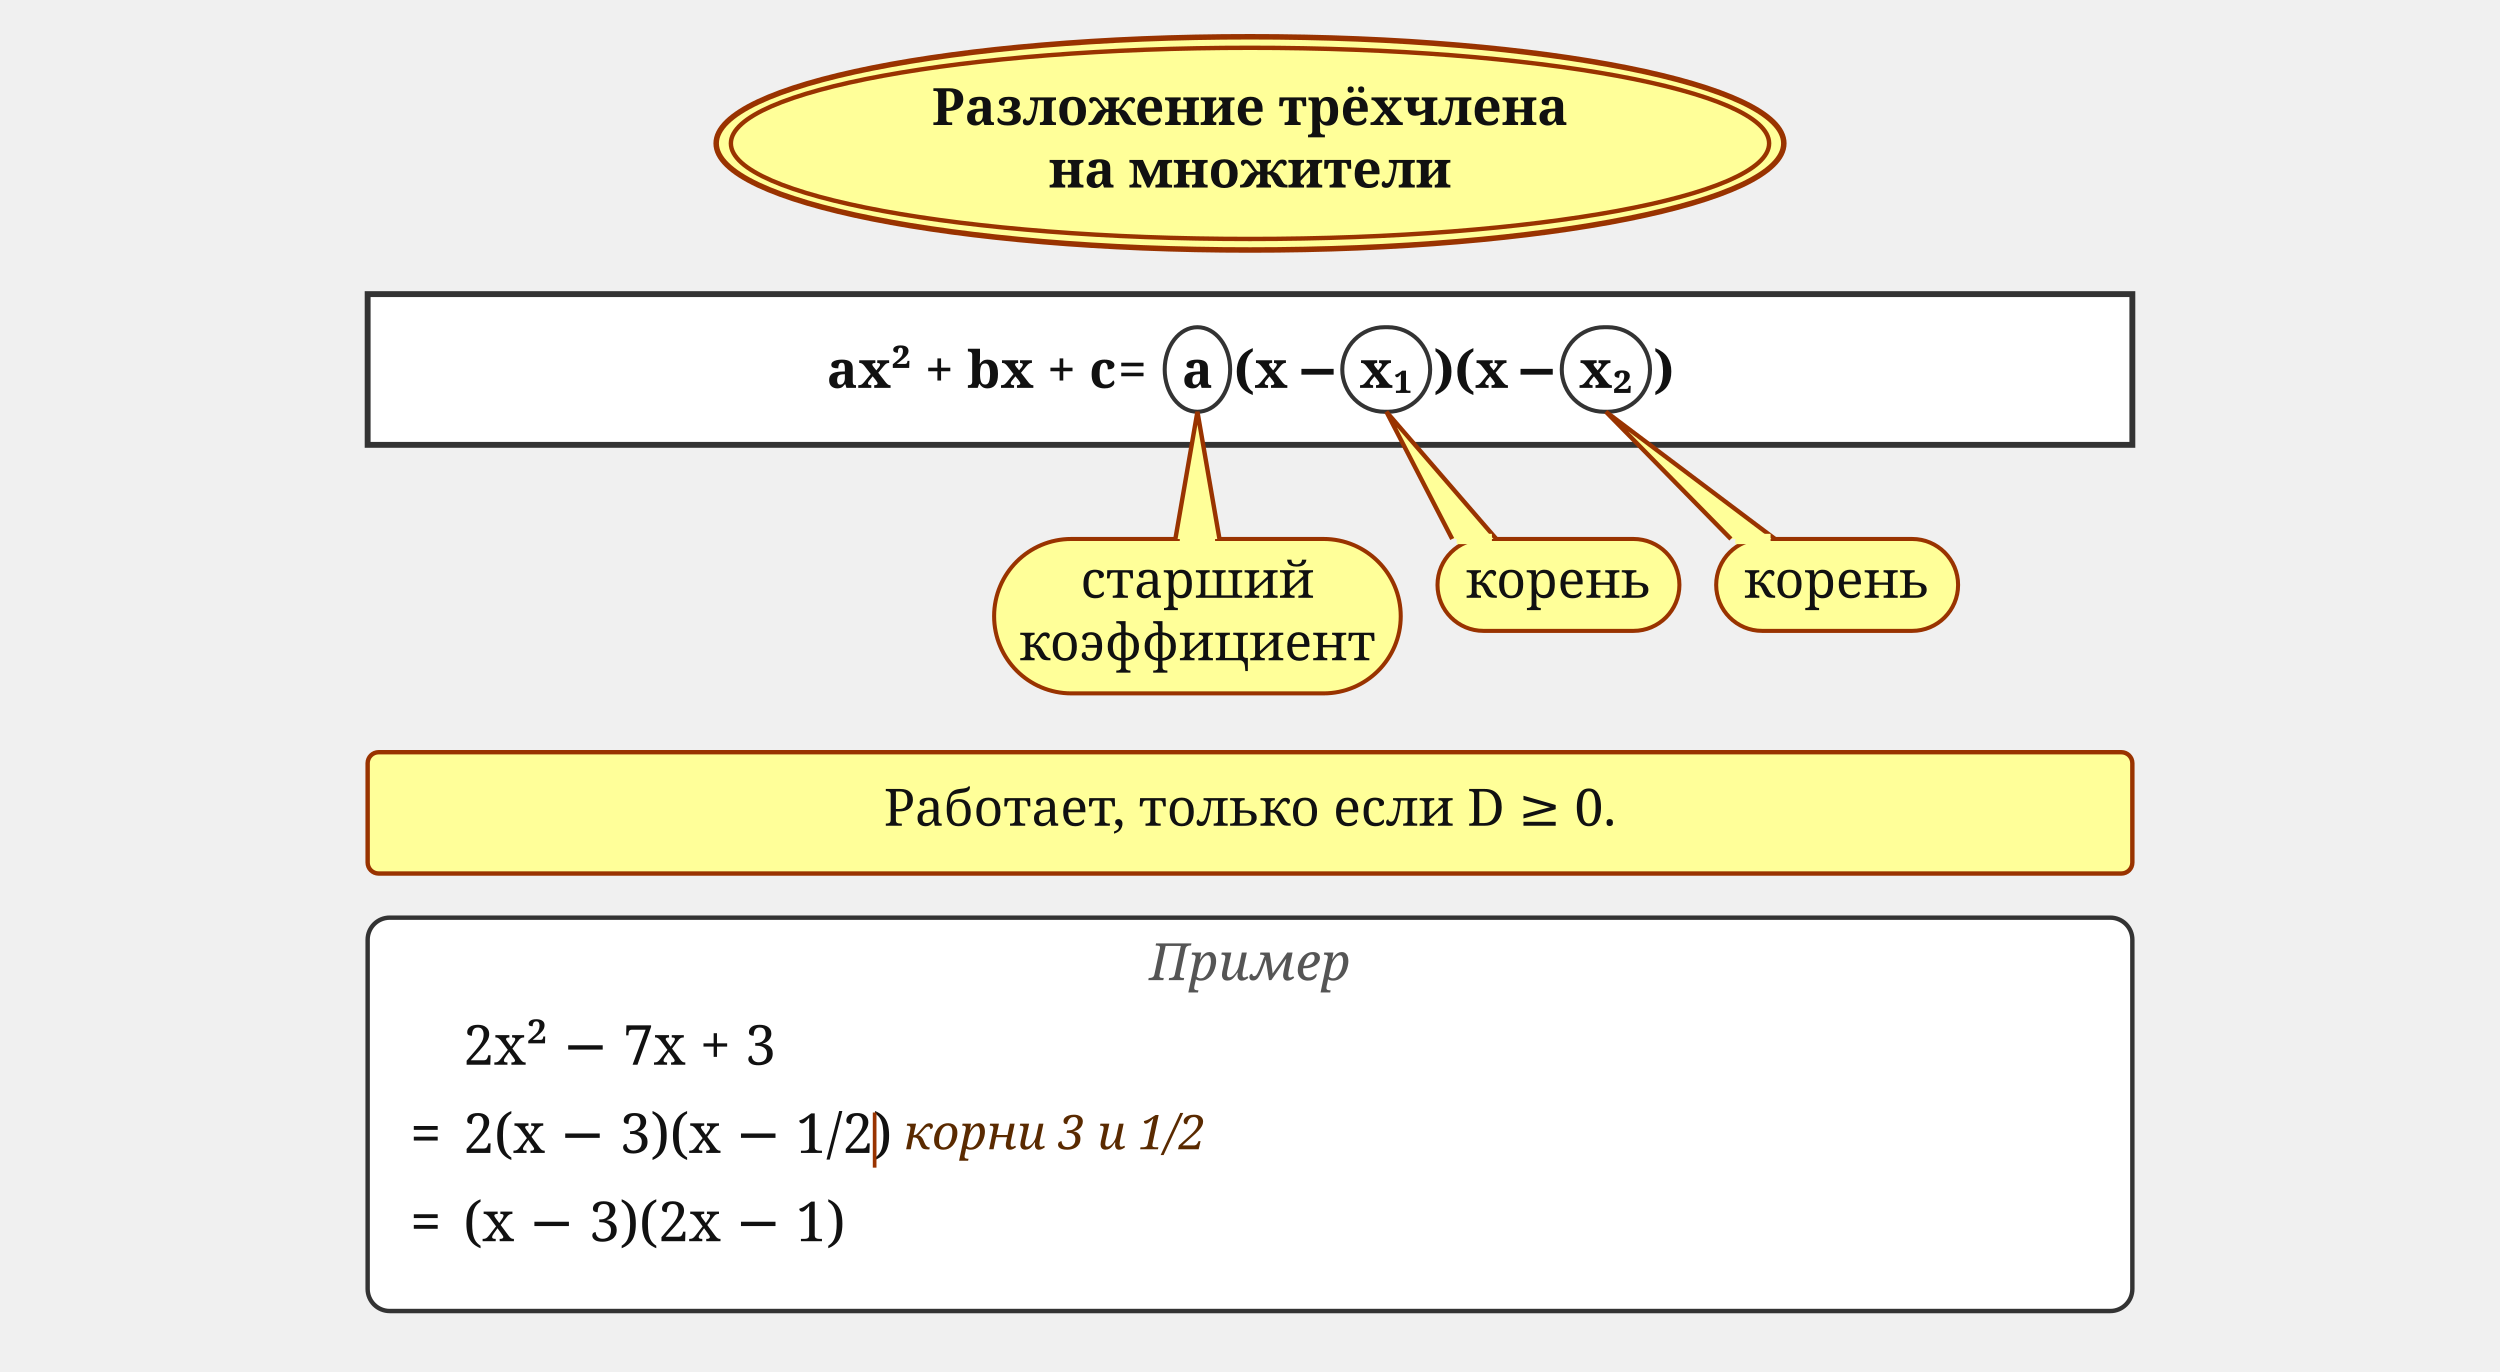
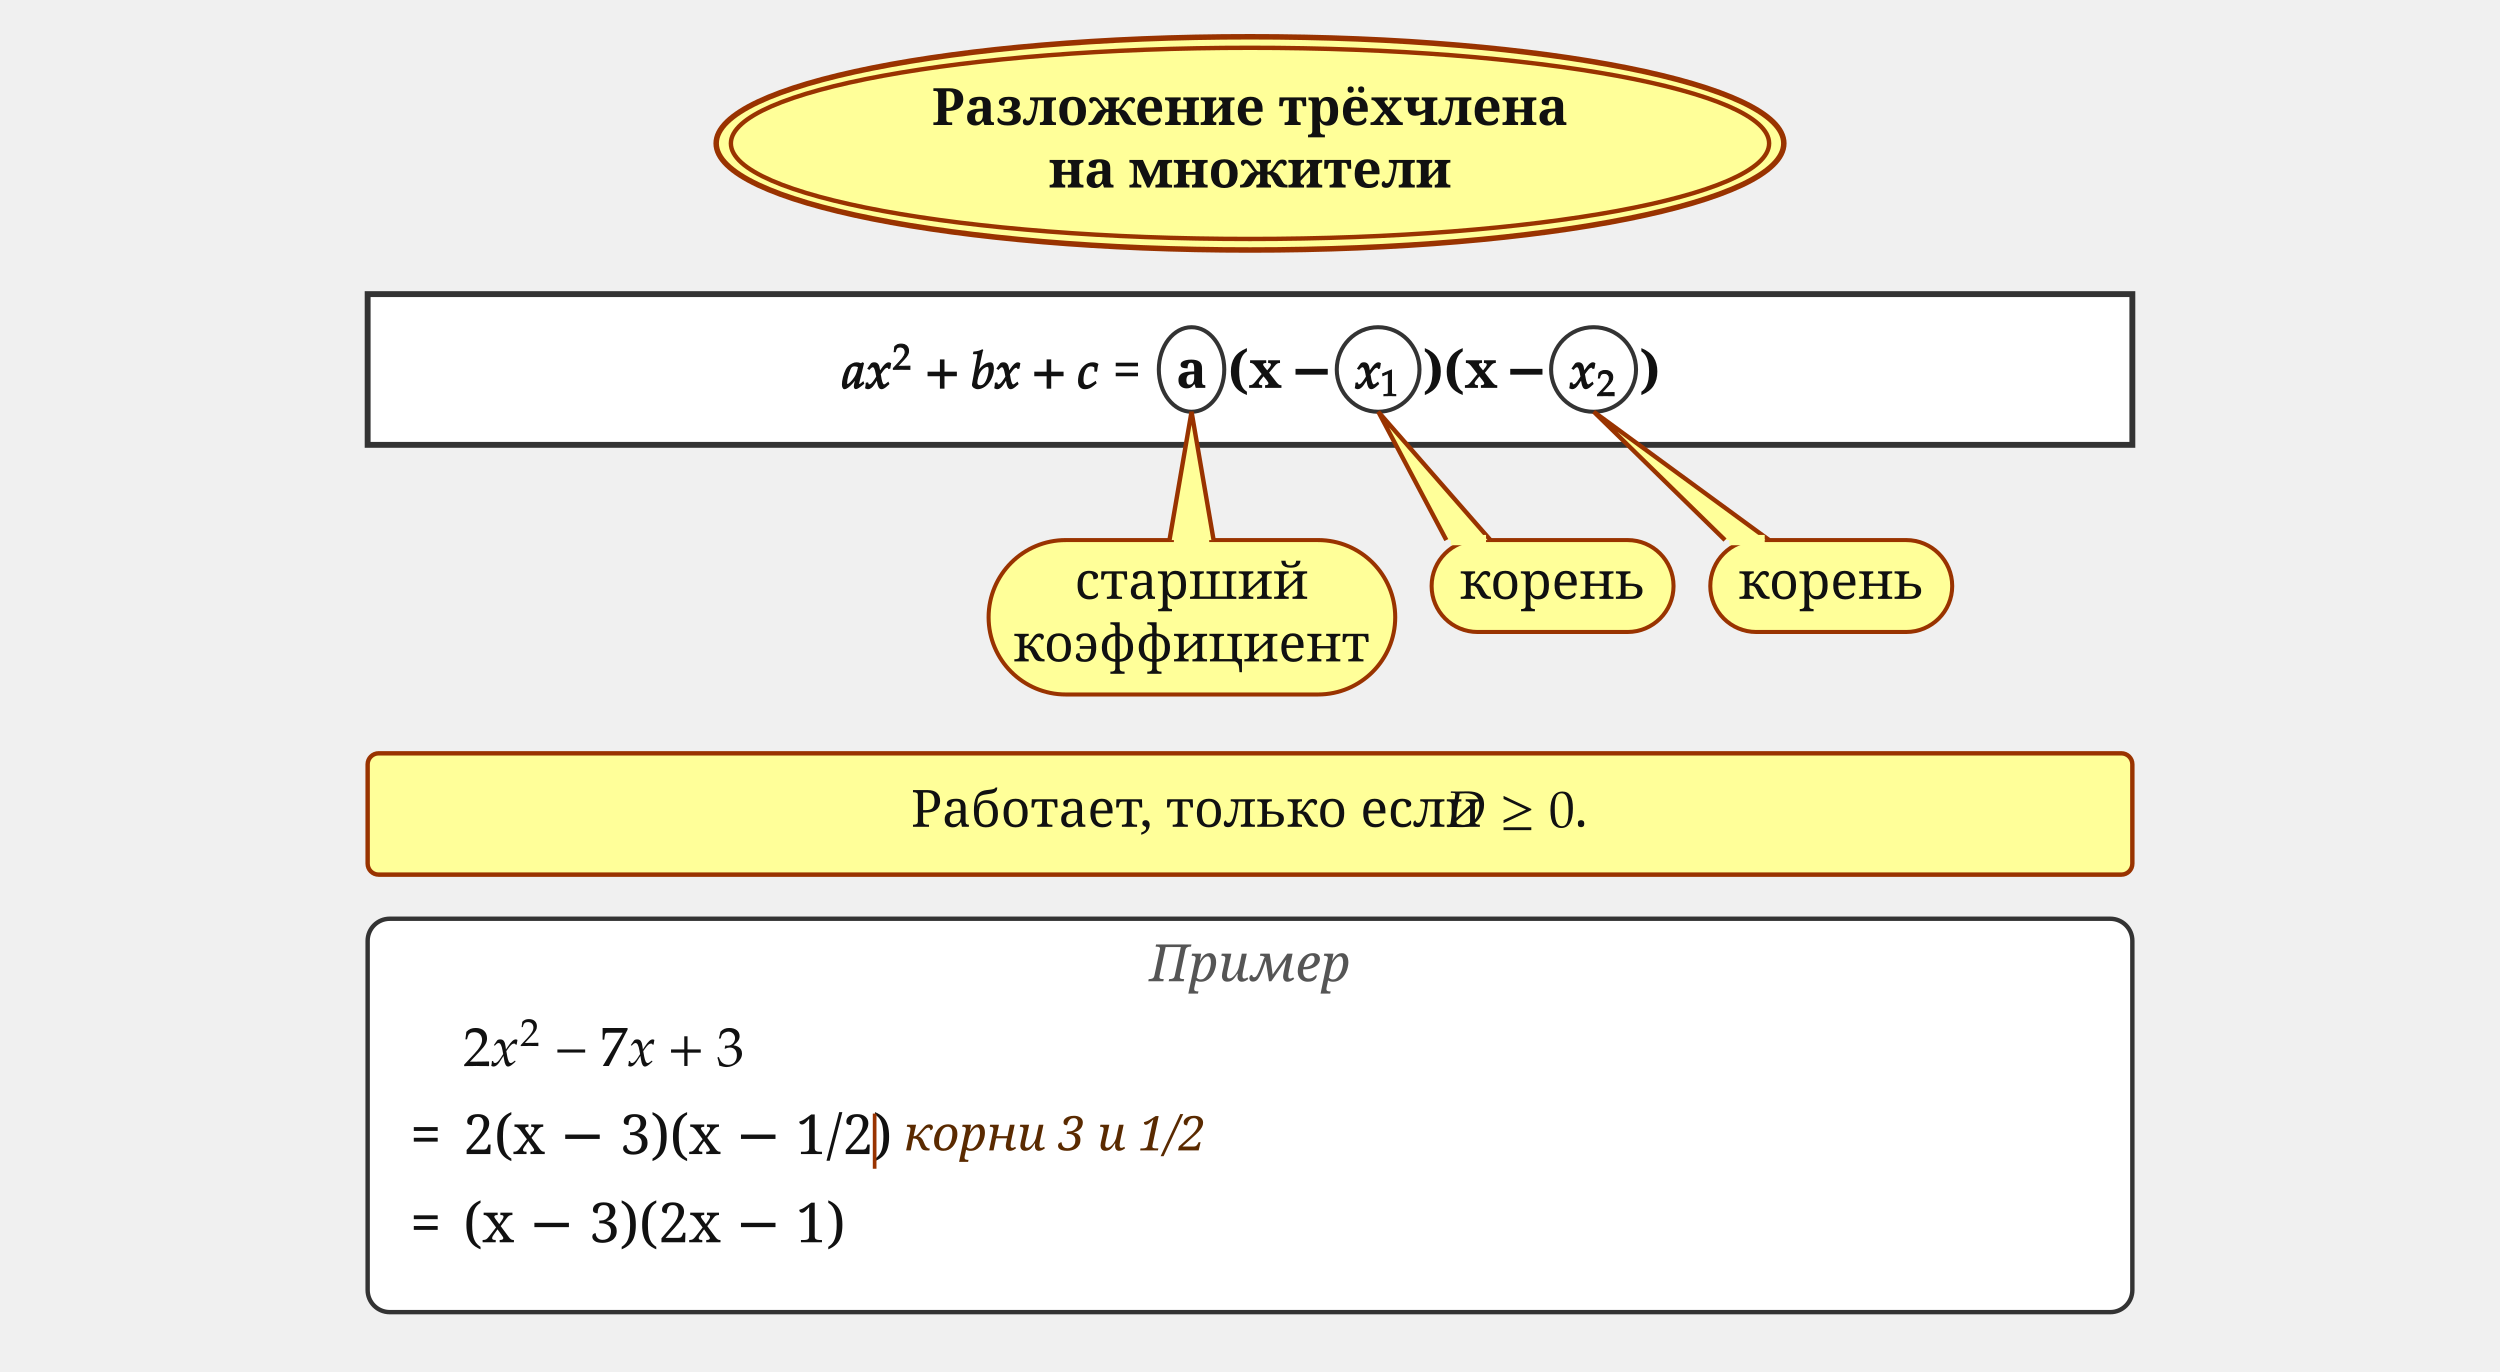
<svg xmlns="http://www.w3.org/2000/svg" width="680" height="373" viewBox="0 0 680 373" font-family="PT Serif, serif">
  <g transform="translate(0.0,0.0)">
    <ellipse cx="340.0" cy="39.0" rx="145.2" ry="29.0" fill="#FFFF99" stroke="#993300" stroke-width="1.5" />
    <ellipse cx="340.0" cy="39.0" rx="141.2" ry="26.0" fill="none" stroke="#993300" stroke-width="1.2" />
    <text x="340.0" y="34.0" font-size="14" text-anchor="middle" font-weight="bold" fill="#111">Разложение трёхчлена</text>
    <text x="340.0" y="51.0" font-size="14" text-anchor="middle" font-weight="bold" fill="#111">на множители</text>
    <g transform="translate(10.0,80.0)">
      <rect x="90.0" y="0.0" width="480.0" height="41.0" rx="0" fill="#FFFFFF" stroke="#333333" stroke-width="1.6" />
-       <text x="214.9" y="25.5" font-size="14" text-anchor="start" font-weight="bold" fill="#111">ax² + bx + c</text>
-       <text x="290.3" y="25.5" font-size="14" text-anchor="start" font-weight="bold" fill="#111"> </text>
-       <text x="294.1" y="25.5" font-size="14" text-anchor="start" font-weight="bold" fill="#111">=</text>
-       <text x="302.0" y="25.5" font-size="14" text-anchor="start" font-weight="bold" fill="#111"> </text>
-       <rect x="306.8" y="9.0" width="17.8" height="23.0" rx="11.5" fill="#fff" stroke="#333333" stroke-width="1.1" />
-       <text x="315.7" y="25.5" font-size="14" text-anchor="middle" font-weight="bold" fill="#111">a</text>
-       <text x="325.6" y="25.5" font-size="14" text-anchor="start" font-weight="bold" fill="#111">(x</text>
-       <text x="338.7" y="25.5" font-size="14" text-anchor="start" font-weight="bold" fill="#111"> </text>
-       <text x="342.5" y="25.5" font-size="14" text-anchor="start" font-weight="bold" fill="#111">−</text>
-       <text x="350.4" y="25.5" font-size="14" text-anchor="start" font-weight="bold" fill="#111"> </text>
-       <rect x="355.1" y="9.0" width="23.9" height="23.0" rx="11.5" fill="#fff" stroke="#333333" stroke-width="1.1" />
-       <text x="367.1" y="25.5" font-size="14" text-anchor="middle" font-weight="bold" fill="#111">x₁</text>
-       <text x="380.0" y="25.5" font-size="14" text-anchor="start" font-weight="bold" fill="#111">)(x</text>
-       <text x="398.3" y="25.5" font-size="14" text-anchor="start" font-weight="bold" fill="#111"> </text>
-       <text x="402.1" y="25.5" font-size="14" text-anchor="start" font-weight="bold" fill="#111">−</text>
-       <text x="410.0" y="25.5" font-size="14" text-anchor="start" font-weight="bold" fill="#111"> </text>
-       <rect x="414.8" y="9.0" width="24.0" height="23.0" rx="11.5" fill="#fff" stroke="#333333" stroke-width="1.1" />
-       <text x="426.8" y="25.5" font-size="14" text-anchor="middle" font-weight="bold" fill="#111">x₂</text>
-       <text x="439.8" y="25.5" font-size="14" text-anchor="start" font-weight="bold" fill="#111">)</text>
-       <rect x="260.4" y="66.6" width="110.6" height="42.0" rx="21" fill="#FFFF99" stroke="#993300" stroke-width="1.1" />
+       <svg x="218.72" y="13.60" width="70.05" height="12.06" viewBox="0 -850.2 5003.7 861.2" overflow="visible" color="#111">
+         <g stroke="currentColor" fill="currentColor" stroke-width="30" transform="scale(1,-1)">
+           <path d="M302 204L273 77C269 60 267 42 267 26C267 4 276-9 291-9C314-9 355 17 437 85L430 106C406 86 377 59 355 59C346 59 340 68 340 82C340 87 340 90 341 93L433 472L423 481L390 463C349 478 332 482 305 482C277 482 257 477 230 464C168 433 135 403 110 354C66 265 35 145 35 67C35 23 50-11 69-11C106-11 186 41 302 204M350 414C328 305 309 253 275 201C218 117 157 59 125 59C113 59 107 72 107 99C107 163 135 280 170 360C194 415 217 433 265 433C288 433 306 429 350 414Z" />
+           <g transform="translate(477,0)">
+             <path d="M9 1C24-7 40-11 52-11C85-11 124 18 155 65L231 182L242 113C255 28 278-11 314-11C336-11 368 6 400 35L449 79L440 98C404 68 379 53 363 53C348 53 335 63 325 83C316 102 305 139 300 168L282 269L317 318C364 383 391 406 422 406C438 406 450 398 455 383L469 387L484 472C472 479 463 482 454 482C414 482 374 446 312 354L275 299L269 347C257 446 230 482 171 482C145 482 123 474 114 461L56 378L73 368C103 402 123 416 142 416C175 416 197 375 214 277L225 215L185 153C142 86 108 54 80 54C65 54 54 58 52 63L41 91L21 88C21 53 13 27 9 1Z" />
+             <g transform="translate(532,363) scale(0.707)">
+               <path d="M16 23L16-3C203-3 203 0 239 0C275 0 275-3 468-3L468 82C353 77 307 81 122 77L304 270C401 373 431 428 431 503C431 618 353 689 226 689C154 689 105 669 56 619L39 483L68 483L81 529C97 587 133 612 200 612C286 612 341 558 341 473C341 398 299 324 186 204Z" />
+             </g>
+           </g>
+           <g transform="translate(1634.1,0)">
+             <path d="M604 241L604 300L364 300L364 538L305 538L305 300L65 300L65 241L305 241L305 0L364 0L364 241Z" />
+           </g>
+           <g transform="translate(2524.3,0)">
+             <path d="M235 722L223 733C171 707 135 698 63 691L59 670L107 670C131 670 141 663 141 646C141 639 140 628 139 622L38 71C37 68 37 64 37 61C37 22 85-11 140-11C177-11 228 8 271 39C367 107 433 244 433 376C433 414 424 453 412 468C405 477 392 482 377 482C353 482 323 474 295 460C244 433 211 403 149 324M322 424C348 424 361 401 361 352C361 288 340 202 310 137C277 68 237 36 183 36C137 36 112 59 112 101C112 135 127 276 208 361C241 395 293 424 322 424Z" />
+           </g>
+           <g transform="translate(2986.3,0)">
+             <path d="M9 1C24-7 40-11 52-11C85-11 124 18 155 65L231 182L242 113C255 28 278-11 314-11C336-11 368 6 400 35L449 79L440 98C404 68 379 53 363 53C348 53 335 63 325 83C316 102 305 139 300 168L282 269L317 318C364 383 391 406 422 406C438 406 450 398 455 383L469 387L484 472C472 479 463 482 454 482C414 482 374 446 312 354L275 299L269 347C257 446 230 482 171 482C145 482 123 474 114 461L56 378L73 368C103 402 123 416 142 416C175 416 197 375 214 277L225 215L185 153C142 86 108 54 80 54C65 54 54 58 52 63L41 91L21 88C21 53 13 27 9 1Z" />
+           </g>
+           <g transform="translate(3707.5,0)">
+             <path d="M604 241L604 300L364 300L364 538L305 538L305 300L65 300L65 241L305 241L305 0L364 0L364 241Z" />
+           </g>
+           <g transform="translate(4597.7,0)">
+             <path d="M342 330L365 330C373 395 380 432 389 458C365 473 330 482 293 482C248 483 175 463 118 400C64 352 25 241 25 136C25 40 67-11 147-11C201-11 249 9 304 54L354 95L346 115L331 105C259 57 221 40 186 40C130 40 101 80 101 159C101 267 136 371 185 409C206 425 230 433 261 433C306 433 342 414 342 390Z" />
+           </g>
+         </g>
+       </svg>
+       <text x="288.8" y="25.5" font-size="14" text-anchor="start" font-weight="bold" fill="#111"> </text>
+       <text x="292.6" y="25.5" font-size="14" text-anchor="start" font-weight="bold" fill="#111">=</text>
+       <text x="300.5" y="25.5" font-size="14" text-anchor="start" font-weight="bold" fill="#111"> </text>
+       <rect x="305.2" y="9.0" width="17.8" height="23.0" rx="11.5" fill="#fff" stroke="#333333" stroke-width="1.1" />
+       <text x="314.1" y="25.5" font-size="14" text-anchor="middle" font-weight="bold" fill="#111">a</text>
+       <text x="324.0" y="25.5" font-size="14" text-anchor="start" font-weight="bold" fill="#111">(x</text>
+       <text x="337.1" y="25.5" font-size="14" text-anchor="start" font-weight="bold" fill="#111"> </text>
+       <text x="340.9" y="25.5" font-size="14" text-anchor="start" font-weight="bold" fill="#111">−</text>
+       <text x="348.8" y="25.5" font-size="14" text-anchor="start" font-weight="bold" fill="#111"> </text>
+       <rect x="353.6" y="9.0" width="22.5" height="23.0" rx="11.5" fill="#fff" stroke="#333333" stroke-width="1.1" />
+       <svg x="358.60" y="18.75" width="12.53" height="8.88" viewBox="0 -482 895.2 634.1" overflow="visible" color="#111">
+         <g stroke="currentColor" fill="currentColor" stroke-width="30" transform="scale(1,-1)">
+           <path d="M9 1C24-7 40-11 52-11C85-11 124 18 155 65L231 182L242 113C255 28 278-11 314-11C336-11 368 6 400 35L449 79L440 98C404 68 379 53 363 53C348 53 335 63 325 83C316 102 305 139 300 168L282 269L317 318C364 383 391 406 422 406C438 406 450 398 455 383L469 387L484 472C472 479 463 482 454 482C414 482 374 446 312 354L275 299L269 347C257 446 230 482 171 482C145 482 123 474 114 461L56 378L73 368C103 402 123 416 142 416C175 416 197 375 214 277L225 215L185 153C142 86 108 54 80 54C65 54 54 58 52 63L41 91L21 88C21 53 13 27 9 1Z" />
+           <g transform="translate(532,-150) scale(0.707)">
+             <path d="M362-3L362 27L310 30C255 33 245 44 245 96L245 700L4 598L11 548L161 614L161 96C161 44 150 33 96 30L40 27L40-3C194 0 194 0 205 0C236 0 346-3 362-3Z" />
+           </g>
+         </g>
+       </svg>
+       <text x="377.1" y="25.5" font-size="14" text-anchor="start" font-weight="bold" fill="#111">)(x</text>
+       <text x="395.5" y="25.5" font-size="14" text-anchor="start" font-weight="bold" fill="#111"> </text>
+       <text x="399.3" y="25.5" font-size="14" text-anchor="start" font-weight="bold" fill="#111">−</text>
+       <text x="407.2" y="25.5" font-size="14" text-anchor="start" font-weight="bold" fill="#111"> </text>
+       <rect x="411.9" y="9.0" width="23.1" height="23.0" rx="11.5" fill="#fff" stroke="#333333" stroke-width="1.1" />
+       <svg x="416.94" y="18.75" width="13.09" height="8.88" viewBox="0 -482 934.8 634.1" overflow="visible" color="#111">
+         <g stroke="currentColor" fill="currentColor" stroke-width="30" transform="scale(1,-1)">
+           <path d="M9 1C24-7 40-11 52-11C85-11 124 18 155 65L231 182L242 113C255 28 278-11 314-11C336-11 368 6 400 35L449 79L440 98C404 68 379 53 363 53C348 53 335 63 325 83C316 102 305 139 300 168L282 269L317 318C364 383 391 406 422 406C438 406 450 398 455 383L469 387L484 472C472 479 463 482 454 482C414 482 374 446 312 354L275 299L269 347C257 446 230 482 171 482C145 482 123 474 114 461L56 378L73 368C103 402 123 416 142 416C175 416 197 375 214 277L225 215L185 153C142 86 108 54 80 54C65 54 54 58 52 63L41 91L21 88C21 53 13 27 9 1Z" />
+           <g transform="translate(532,-150) scale(0.707)">
+             <path d="M16 23L16-3C203-3 203 0 239 0C275 0 275-3 468-3L468 82C353 77 307 81 122 77L304 270C401 373 431 428 431 503C431 618 353 689 226 689C154 689 105 669 56 619L39 483L68 483L81 529C97 587 133 612 200 612C286 612 341 558 341 473C341 398 299 324 186 204Z" />
+           </g>
+         </g>
+       </svg>
+       <text x="436.0" y="25.5" font-size="14" text-anchor="start" font-weight="bold" fill="#111">)</text>
+       <rect x="258.9" y="66.9" width="110.6" height="42.0" rx="21" fill="#FFFF99" stroke="#993300" stroke-width="1.1" />
      <g data-k="tail">
-         <path d="M309.7,66.6L315.7,32.0L321.7,66.6" fill="#FFFF99" stroke="#993300" stroke-width="1.2" />
-         <line x1="310.9" y1="66.6" x2="320.5" y2="66.6" stroke="#FFFF99" stroke-width="2.8" />
+         <path d="M308.1,66.9L314.1,32.0L320.1,66.9" fill="#FFFF99" stroke="#993300" stroke-width="1.2" />
+         <line x1="309.3" y1="66.9" x2="318.9" y2="66.9" stroke="#FFFF99" stroke-width="2.8" />
      </g>
-       <text x="315.7" y="82.6" font-size="14" text-anchor="middle" fill="#111">старший</text>
-       <text x="315.7" y="99.6" font-size="14" text-anchor="middle" fill="#111">коэффициент</text>
-       <rect x="381.0" y="66.6" width="65.8" height="25.0" rx="12.5" fill="#FFFF99" stroke="#993300" stroke-width="1.1" />
+       <text x="314.1" y="82.9" font-size="14" text-anchor="middle" fill="#111">старший</text>
+       <text x="314.1" y="99.9" font-size="14" text-anchor="middle" fill="#111">коэффициент</text>
+       <rect x="379.4" y="66.9" width="65.8" height="25.0" rx="12.5" fill="#FFFF99" stroke="#993300" stroke-width="1.1" />
      <g data-k="tail">
-         <path d="M385.0,66.6L367.1,32.0L397.0,66.6" fill="#FFFF99" stroke="#993300" stroke-width="1.2" />
-         <line x1="386.2" y1="66.6" x2="395.8" y2="66.6" stroke="#FFFF99" stroke-width="2.8" />
+         <path d="M383.4,66.9L364.9,32.0L395.4,66.9" fill="#FFFF99" stroke="#993300" stroke-width="1.2" />
+         <line x1="384.6" y1="66.9" x2="394.2" y2="66.9" stroke="#FFFF99" stroke-width="2.8" />
      </g>
-       <text x="413.9" y="82.6" font-size="14" text-anchor="middle" fill="#111">корень</text>
-       <rect x="456.8" y="66.6" width="65.8" height="25.0" rx="12.5" fill="#FFFF99" stroke="#993300" stroke-width="1.1" />
+       <text x="412.3" y="82.9" font-size="14" text-anchor="middle" fill="#111">корень</text>
+       <rect x="455.2" y="66.9" width="65.8" height="25.0" rx="12.5" fill="#FFFF99" stroke="#993300" stroke-width="1.1" />
      <g data-k="tail">
-         <path d="M460.8,66.6L426.8,32.0L472.8,66.6" fill="#FFFF99" stroke="#993300" stroke-width="1.2" />
-         <line x1="462.0" y1="66.6" x2="471.6" y2="66.6" stroke="#FFFF99" stroke-width="2.8" />
+         <path d="M459.2,66.9L423.5,32.0L471.2,66.9" fill="#FFFF99" stroke="#993300" stroke-width="1.2" />
+         <line x1="460.4" y1="66.9" x2="470.0" y2="66.9" stroke="#FFFF99" stroke-width="2.8" />
      </g>
-       <text x="489.6" y="82.6" font-size="14" text-anchor="middle" fill="#111">корень</text>
+       <text x="488.1" y="82.9" font-size="14" text-anchor="middle" fill="#111">корень</text>
    </g>
-     <rect x="100.0" y="204.6" width="480.0" height="33.0" rx="3" fill="#FFFF99" stroke="#993300" stroke-width="1.2" />
-     <text x="340.0" y="224.6" font-size="14" text-anchor="middle" fill="#111">Работает, только если D ≥ 0.</text>
-     <rect x="100.0" y="249.6" width="480.0" height="107.0" rx="6" fill="#FFFFFF" stroke="#333333" stroke-width="1.2" />
-     <text x="340.0" y="266.6" font-size="14" text-anchor="middle" font-style="italic" fill="#555">Пример</text>
-     <text x="120.0" y="289.6" font-size="15" text-anchor="end" font-weight="bold" fill="#111" />
-     <text x="126.0" y="289.6" font-size="15" text-anchor="start" fill="#111">2x² − 7x + 3</text>
-     <text x="120.0" y="313.6" font-size="15" text-anchor="end" font-weight="bold" fill="#111">=</text>
-     <text x="126.0" y="313.6" font-size="15" text-anchor="start" fill="#111">2(x − 3)(x − 1/2)</text>
-     <line x1="237.9" y1="302.6" x2="237.9" y2="317.6" stroke="#993300" stroke-width="1" />
-     <text x="245.9" y="312.6" font-size="13" text-anchor="start" font-style="italic" fill="#5a2a00">корни 3 и 1/2</text>
-     <text x="120.0" y="337.6" font-size="15" text-anchor="end" font-weight="bold" fill="#111">=</text>
-     <text x="126.0" y="337.6" font-size="15" text-anchor="start" fill="#111">(x − 3)(2x − 1)</text>
+     <rect x="100.0" y="204.9" width="480.0" height="33.0" rx="3" fill="#FFFF99" stroke="#993300" stroke-width="1.2" />
+     <text x="247.8" y="224.9" font-size="14" text-anchor="start" fill="#111">Работает, только если</text>
+     <svg x="393.29" y="215.24" width="35.01" height="10.56" viewBox="0 -693 2500.6 754" overflow="visible" color="#111">
+       <g stroke="currentColor" fill="currentColor" stroke-width="0" transform="scale(1,-1)">
+         <path d="M316-3C388-3 437 8 489 34C645 114 741 265 741 431C741 529 711 599 650 642C604 675 519 693 424 692L220 689L210 689C201 689 198 689 97 692L94 664L147 662C171 661 182 653 182 635C182 621 178 589 173 559L86 55C81 31 56 29 33 23L28-3L121 0L176 0C211 0 282-3 316-3M384 655C566 655 649 579 649 415C649 225 549 41 329 41C285 41 236 46 168 56C168 68 169 75 172 93L268 650C291 650 349 655 384 655Z" />
+         <g transform="translate(1054.8,0)">
+           <path d="M604 329L604 351L65 604L65 544L503 339L65 134L65 75M604-61L604-5L65-5L65-61Z" />
+         </g>
+         <g transform="translate(2001.6,0)">
+           <path d="M263 689C108 689 29 566 29 324C29 207 50 106 85 57C120 8 176-20 238-20C389-20 465 110 465 366C465 585 400 689 263 689M245 654C342 654 381 556 381 316C381 103 343 15 251 15C154 15 113 116 113 360C113 571 150 654 245 654Z" />
+         </g>
+       </g>
+     </svg>
+     <text x="428.3" y="224.9" font-size="14" text-anchor="start" fill="#111">.</text>
+     <rect x="100.0" y="249.9" width="480.0" height="107.0" rx="6" fill="#FFFFFF" stroke="#333333" stroke-width="1.2" />
+     <text x="340.0" y="266.9" font-size="14" text-anchor="middle" font-style="italic" fill="#555">Пример</text>
+     <text x="120.0" y="289.9" font-size="15" text-anchor="end" font-weight="bold" fill="#111" />
+     <svg x="126.00" y="277.19" width="76.39" height="13.05" viewBox="0 -850.2 5092.7 870.2" overflow="visible" color="#111">
+       <g stroke="currentColor" fill="currentColor" stroke-width="0" transform="scale(1,-1)">
+         <path d="M16 23L16-3C203-3 203 0 239 0C275 0 275-3 468-3L468 82C353 77 307 81 122 77L304 270C401 373 431 428 431 503C431 618 353 689 226 689C154 689 105 669 56 619L39 483L68 483L81 529C97 587 133 612 200 612C286 612 341 558 341 473C341 398 299 324 186 204Z" />
+         <g transform="translate(499,0)">
+           <path d="M9 1C24-7 40-11 52-11C85-11 124 18 155 65L231 182L242 113C255 28 278-11 314-11C336-11 368 6 400 35L449 79L440 98C404 68 379 53 363 53C348 53 335 63 325 83C316 102 305 139 300 168L282 269L317 318C364 383 391 406 422 406C438 406 450 398 455 383L469 387L484 472C472 479 463 482 454 482C414 482 374 446 312 354L275 299L269 347C257 446 230 482 171 482C145 482 123 474 114 461L56 378L73 368C103 402 123 416 142 416C175 416 197 375 214 277L225 215L185 153C142 86 108 54 80 54C65 54 54 58 52 63L41 91L21 88C21 53 13 27 9 1Z" />
+           <g transform="translate(532,363) scale(0.707)">
+             <path d="M16 23L16-3C203-3 203 0 239 0C275 0 275-3 468-3L468 82C353 77 307 81 122 77L304 270C401 373 431 428 431 503C431 618 353 689 226 689C154 689 105 669 56 619L39 483L68 483L81 529C97 587 133 612 200 612C286 612 341 558 341 473C341 398 299 324 186 204Z" />
+           </g>
+         </g>
+         <g transform="translate(1656.1,0)">
+           <path d="M555 243L555 299L51 299L51 243Z" />
+         </g>
+         <g transform="translate(2483.3,0)">
+           <path d="M409 603L47-1L157-1L497 659L497 689L44 689L44 477L74 477L81 533C89 595 96 603 142 603Z" />
+         </g>
+         <g transform="translate(2982.3,0)">
+           <path d="M9 1C24-7 40-11 52-11C85-11 124 18 155 65L231 182L242 113C255 28 278-11 314-11C336-11 368 6 400 35L449 79L440 98C404 68 379 53 363 53C348 53 335 63 325 83C316 102 305 139 300 168L282 269L317 318C364 383 391 406 422 406C438 406 450 398 455 383L469 387L484 472C472 479 463 482 454 482C414 482 374 446 312 354L275 299L269 347C257 446 230 482 171 482C145 482 123 474 114 461L56 378L73 368C103 402 123 416 142 416C175 416 197 375 214 277L225 215L185 153C142 86 108 54 80 54C65 54 54 58 52 63L41 91L21 88C21 53 13 27 9 1Z" />
+         </g>
+         <g transform="translate(3703.5,0)">
+           <path d="M604 241L604 300L364 300L364 538L305 538L305 300L65 300L65 241L305 241L305 0L364 0L364 241Z" />
+         </g>
+         <g transform="translate(4593.7,0)">
+           <path d="M462 224C462 345 355 366 308 374C388 436 418 482 418 541C418 630 344 689 233 689C165 689 120 670 72 622L43 498L74 498L92 554C103 588 166 622 218 622C283 622 336 569 336 506C336 431 277 368 206 368C198 368 187 369 174 370L159 371L147 318L154 312C192 329 211 334 238 334C321 334 369 281 369 190C369 88 308 21 215 21C169 21 128 36 98 64C74 86 61 109 42 163L15 153C36 92 44 56 50 6C103-12 147-20 184-20C307-20 462 87 462 224Z" />
+         </g>
+       </g>
+     </svg>
+     <text x="120.0" y="313.9" font-size="15" text-anchor="end" font-weight="bold" fill="#111">=</text>
+     <text x="126.0" y="313.9" font-size="15" text-anchor="start" fill="#111">2(x − 3)(x − 1/2)</text>
+     <line x1="237.9" y1="302.9" x2="237.9" y2="317.9" stroke="#993300" stroke-width="1" />
+     <text x="245.9" y="312.9" font-size="13" text-anchor="start" font-style="italic" fill="#5a2a00">корни 3 и 1/2</text>
+     <text x="120.0" y="337.9" font-size="15" text-anchor="end" font-weight="bold" fill="#111">=</text>
+     <text x="126.0" y="337.9" font-size="15" text-anchor="start" fill="#111">(x − 3)(2x − 1)</text>
  </g>
</svg>
